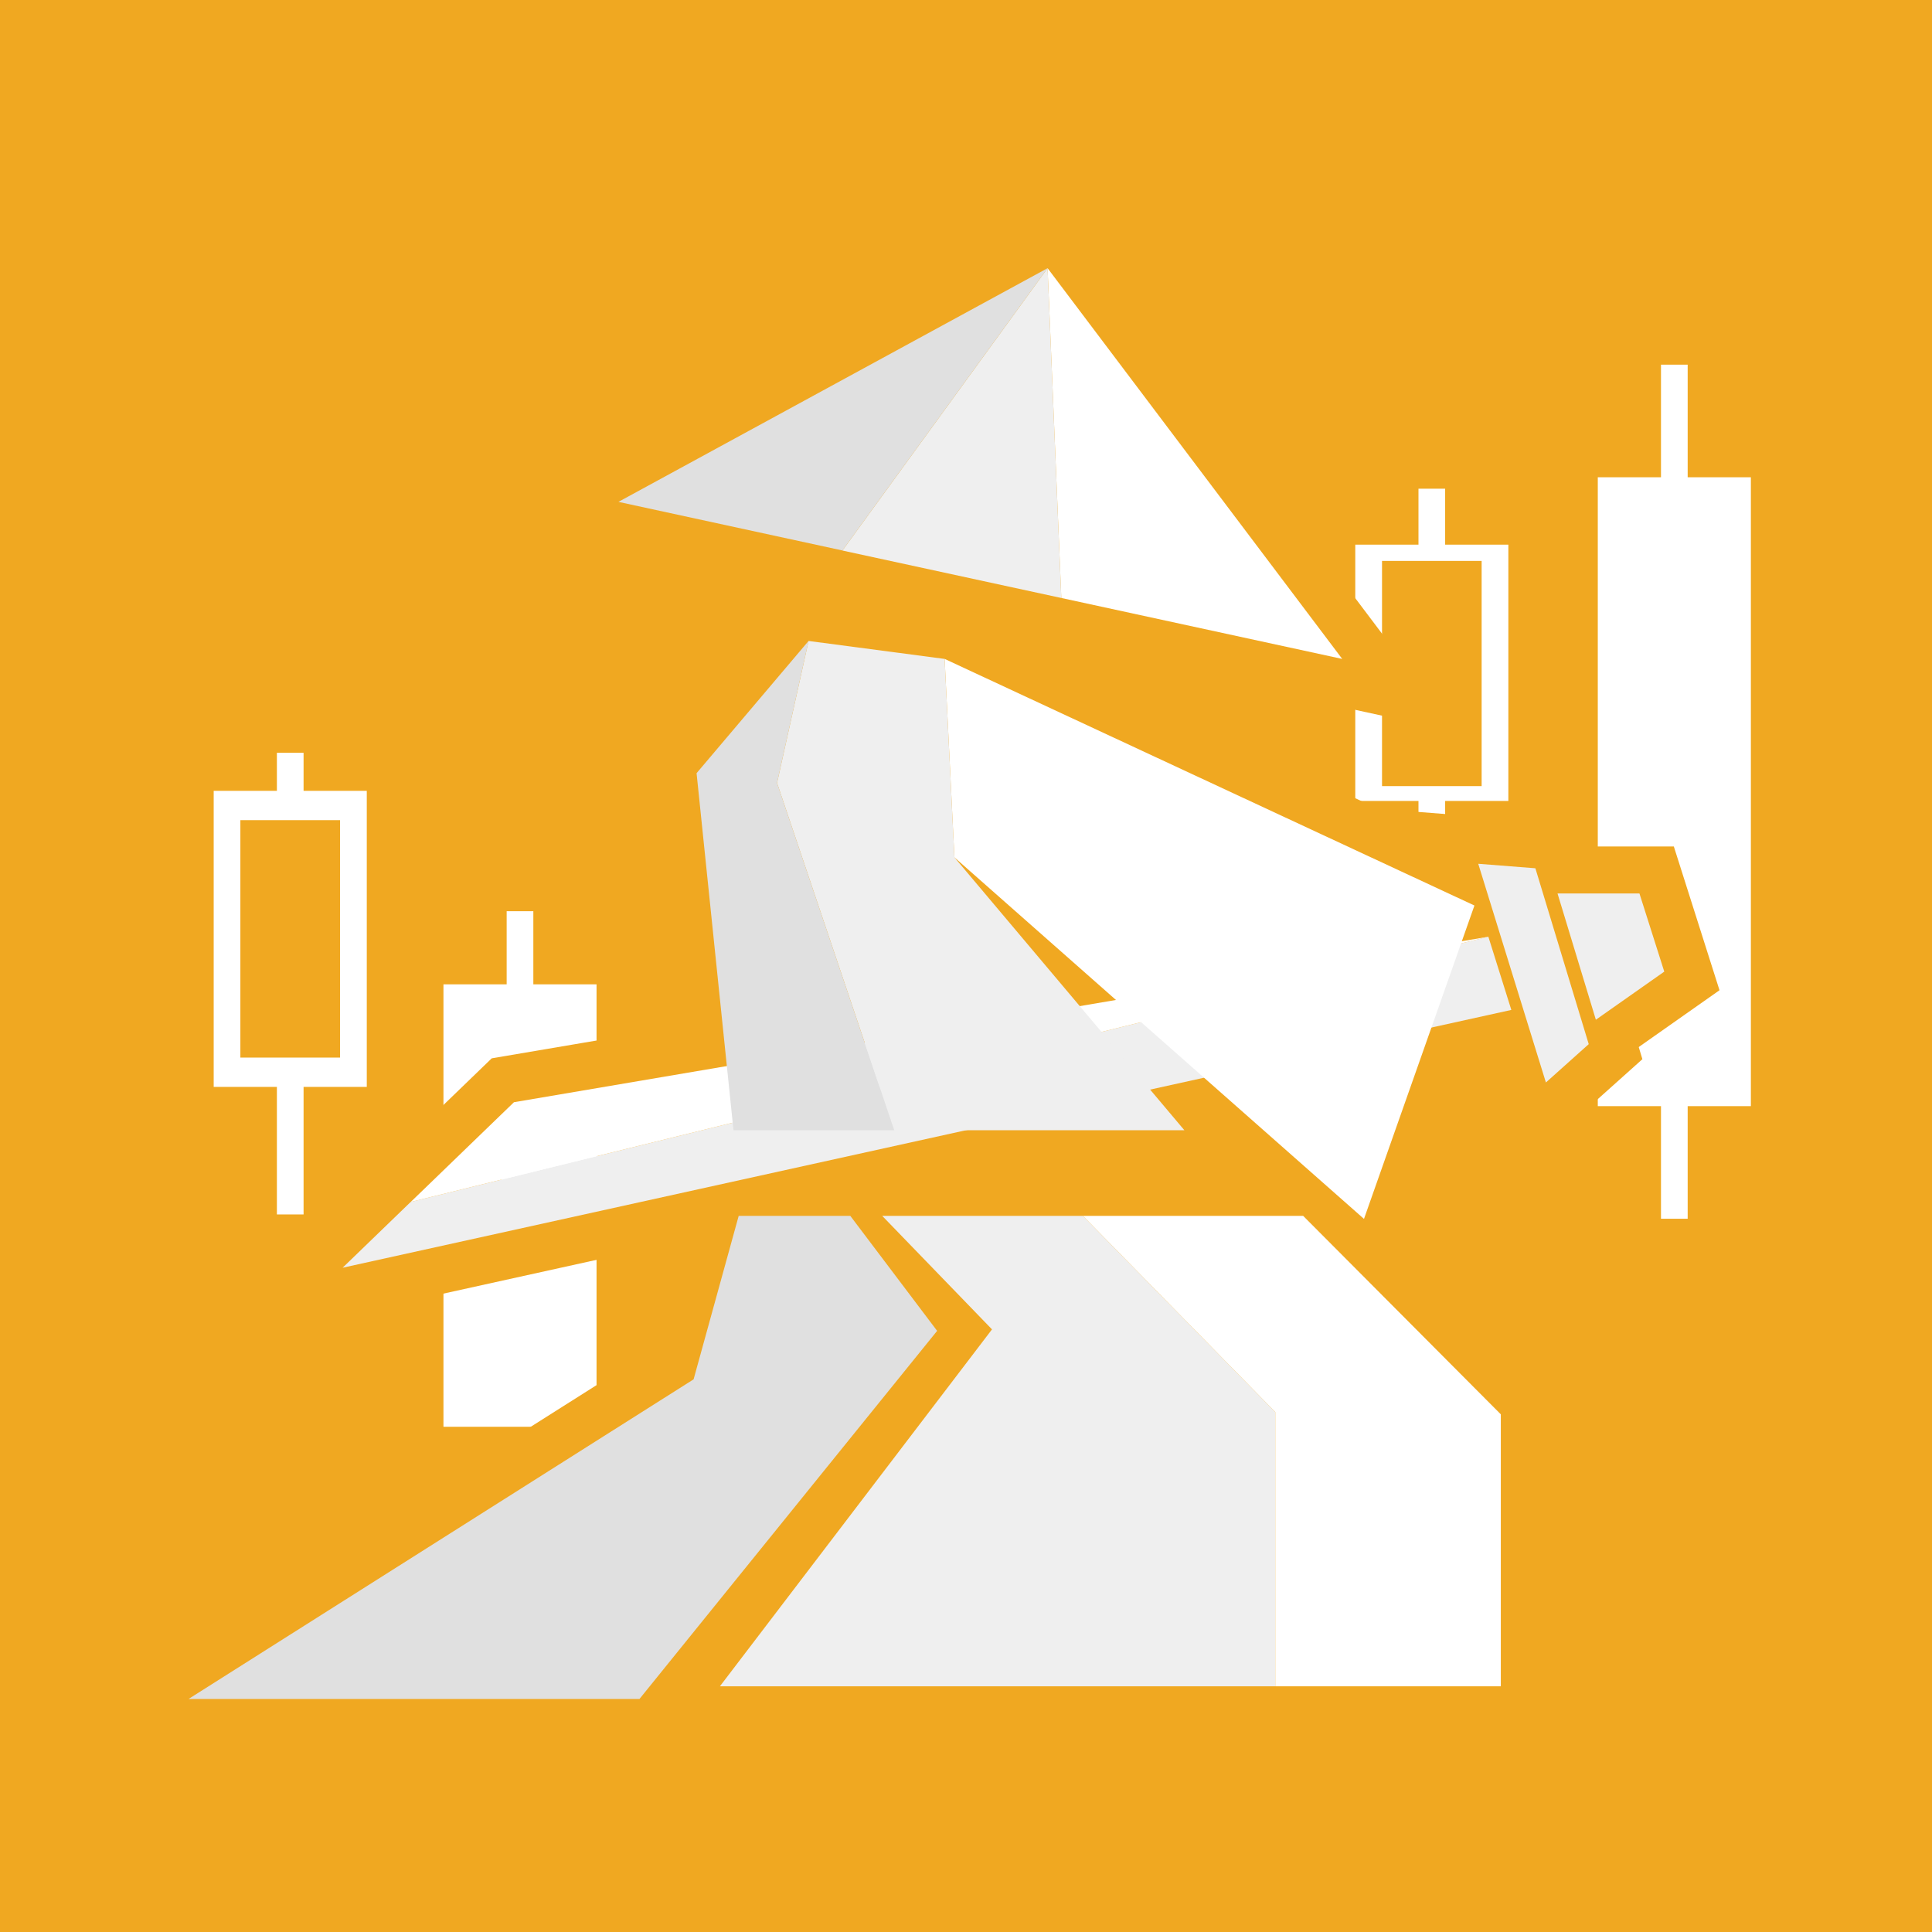
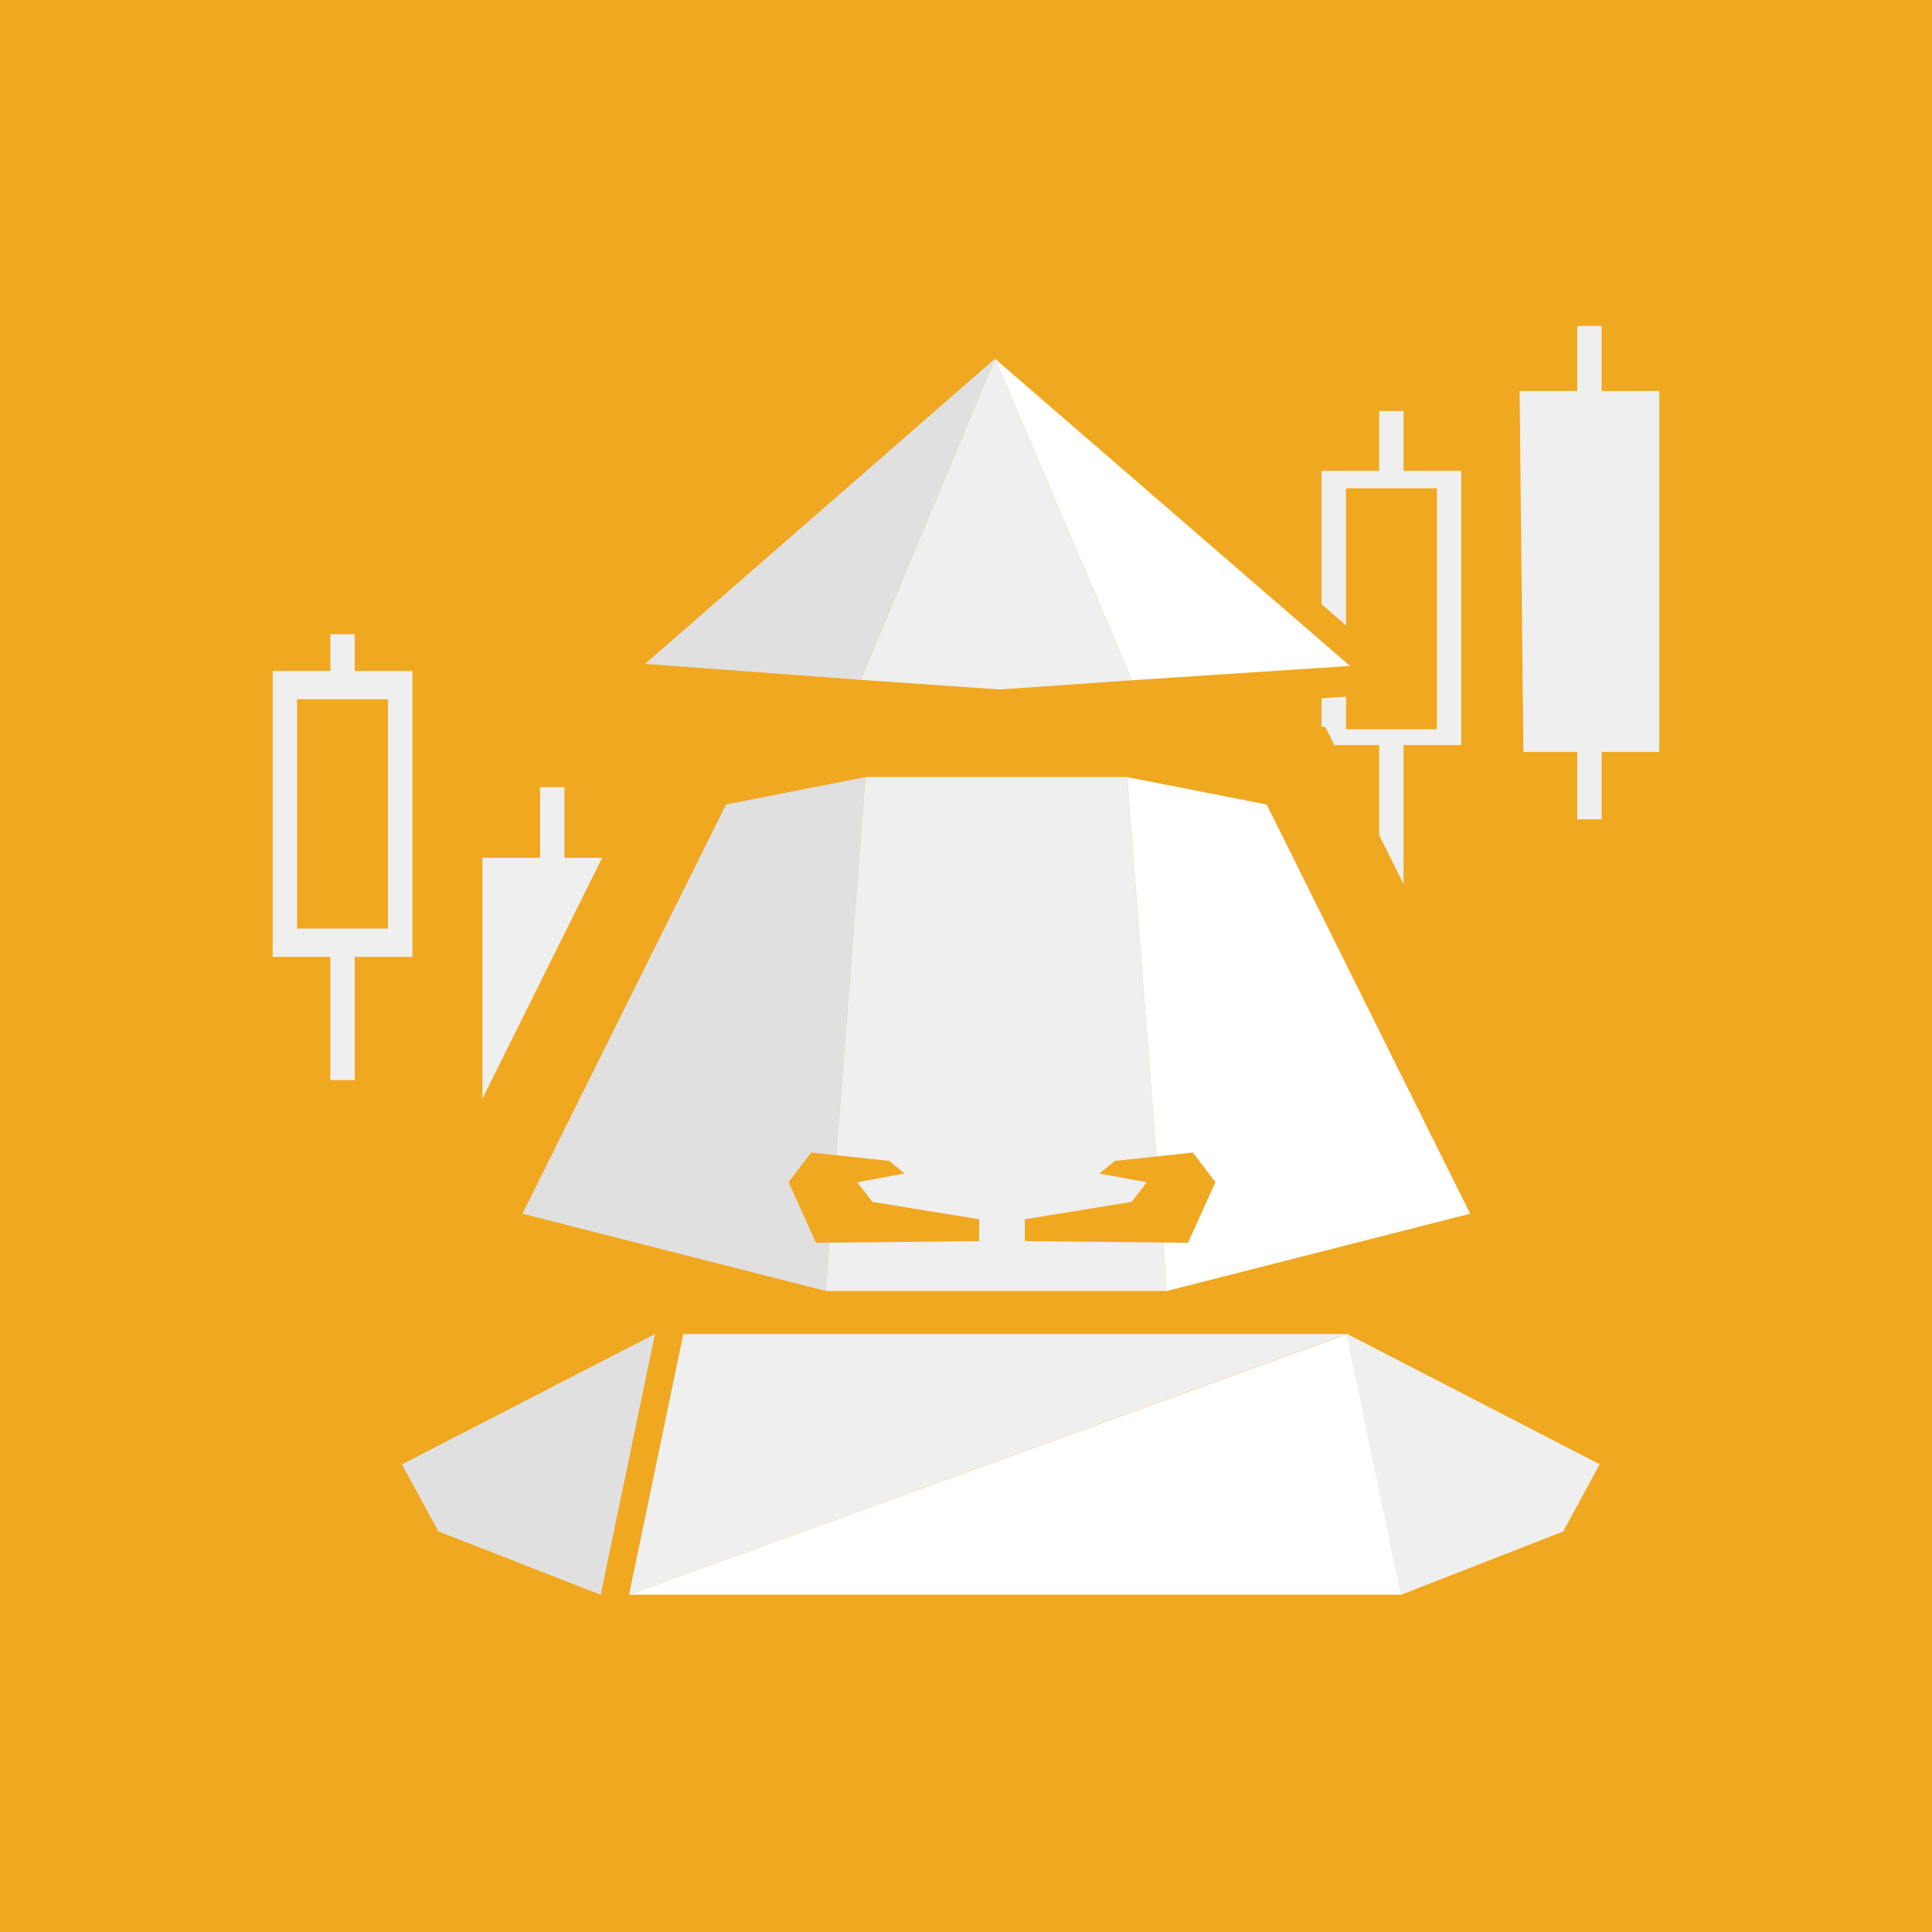
- <svg xmlns="http://www.w3.org/2000/svg" id="_图层_1" data-name="图层 1" viewBox="0 0 512 512">
+ <svg xmlns="http://www.w3.org/2000/svg" id="_图层_11" data-name="图层 11" viewBox="0 0 512 512">
  <defs>
    <style>
      .cls-1 {
        fill: #fff;
      }

-       .cls-2 {
+       .cls-2, .cls-3 {
        fill: #f0a821;
      }

-       .cls-3 {
+       .cls-4 {
        fill: #efefef;
      }

-       .cls-4 {
+       .cls-5 {
        fill: #e0e0e0;
      }

-       .cls-5 {
-         fill: none;
+       .cls-3, .cls-6 {
+         stroke-width: 46.16px;
+       }
+ 
+       .cls-3, .cls-6, .cls-7 {
        stroke: #f0a821;
        stroke-miterlimit: 10;
-         stroke-width: 24.91px;
+       }
+ 
+       .cls-6, .cls-7 {
+         fill: #e7a42a;
+       }
+ 
+       .cls-7 {
+         stroke-width: 15.39px;
      }
    </style>
  </defs>
-   <rect class="cls-2" width="512" height="512" />
+   <rect class="cls-2" y="0" width="512" height="512" />
  <g>
-     <path class="cls-1" d="M464,126.48h-16.75v-29.84h-7.07v29.84h-16.75v166.66h16.75v29.84h7.07v-29.84h16.75V126.48Z" />
-     <polygon class="cls-1" points="141.34 241.48 134.27 241.48 134.27 260.86 117.52 260.86 117.52 378.11 158.09 378.11 158.09 260.86 141.34 260.86 141.34 241.48" />
-     <path class="cls-1" d="M80.45,199.5h-7.07v10.08h-16.75v78.46h16.75v33.8h7.07v-33.8h16.75v-78.46h-16.75v-10.08Zm9.67,80.77h-26.42v-62.92h26.42v62.92Z" />
-     <path class="cls-1" d="M382.98,129.51h-7.07v14.83h-16.75v67.92h16.75v35.98h7.07v-35.98h16.75v-67.92h-16.75v-14.83Zm9.67,78.82h-26.4v-59.68h26.4v59.68Z" />
+     <path class="cls-4" d="M439.73,103.62h-15.28v-17.24h-6.46v17.24h-15.28l1.01,95.67h14.27v17.84h6.46v-17.84h15.28V103.62Z" />
+     <polygon class="cls-4" points="149.59 208.61 143.13 208.61 143.13 227.33 127.85 227.33 127.85 340.57 164.87 340.57 164.87 227.33 149.59 227.33 149.59 208.61" />
+     <path class="cls-4" d="M94.01,168.07h-6.46v9.74h-15.28v75.78h15.28v32.64h6.46v-32.64h15.28v-75.78h-15.28v-9.74Zm8.83,78.01h-24.11v-60.76h24.11v60.76Z" />
+     <path class="cls-4" d="M371.96,108.93h-6.46v15.86h-15.28v72.67h15.28v38.5h6.46v-38.5h15.28V124.79h-15.28v-15.86Zm8.83,84.33h-24.09v-63.85h24.09v63.85Z" />
  </g>
  <g>
-     <polygon class="cls-5" points="391.75 228.91 406.89 230.1 421.03 276.71 409.68 286.87 391.75 228.91" />
-     <polyline class="cls-5" points="412.76 236.78 422.92 270.24 441.05 257.49 434.47 236.78 412.76 236.78" />
+     <polygon class="cls-7" points="263.68 95.07 170.3 176.93 264.91 182.72 357.75 176.86 263.68 95.07" />
+     <polygon class="cls-6" points="231.32 205.18 192.4 213.2 138.46 321.65 218.83 342.11 309.24 342.11 389.61 321.65 335.68 213.2 298.71 205.94 231.32 205.18" />
+     <polygon class="cls-3" points="356.82 353.53 423.88 388.07 414.22 405.84 372.93 422.4 166.7 422.62 157.71 422.4 116.17 405.84 106.51 388.07 173.57 353.53 181.08 353.53 356.82 353.53" />
    <g>
-       <polygon class="cls-5" points="355.7 174.62 163.89 133 277.62 71.07 355.7 174.62" />
-       <polygon class="cls-5" points="214.28 169.86 250.34 174.62 390.74 239.97 387.41 249.43 394.43 248.24 400.52 267.64 379.34 272.31 361.47 323.02 319.08 285.61 304.8 288.76 313.87 299.52 255.99 299.52 90.8 335.96 136.2 292.1 192.62 282.52 184.6 204.9 214.28 169.86" />
-       <polygon class="cls-5" points="195.76 322.22 225.34 322.22 248.35 352.69 169.47 450.24 83.94 428.74 183.81 365.54 195.76 322.22" />
-       <polygon class="cls-5" points="233.8 322.22 345.35 322.22 397.73 374.81 397.73 446.89 190.78 446.89 262.89 352.3 233.8 322.22" />
+       <polygon class="cls-5" points="192.4 213.2 138.46 321.65 218.83 342.11 229.36 205.94 192.4 213.2" />
+       <polygon class="cls-4" points="298.71 205.94 229.36 205.94 218.83 342.11 309.24 342.11 298.71 205.94" />
+       <polygon class="cls-1" points="335.68 213.2 389.61 321.65 309.24 342.11 298.71 205.94 335.68 213.2" />
+       <polygon class="cls-5" points="228.11 180.16 263.68 95.07 170.96 175.93 228.11 180.16" />
+       <polygon class="cls-1" points="357.75 176.48 263.68 95.07 299.96 180.27 357.75 176.48" />
+       <polygon class="cls-4" points="263.68 95.07 299.96 180.27 264.91 182.72 228.11 180.16 263.68 95.07" />
+       <g>
+         <g>
+           <polygon class="cls-5" points="159.19 422.62 173.57 353.53 106.51 388.07 116.17 405.84 159.19 422.62" />
+           <polygon class="cls-4" points="181.08 353.53 166.7 422.62 356.82 353.53 181.08 353.53" />
+           <polygon class="cls-1" points="423.88 388.07 357.01 353.53 166.7 422.62 371.2 422.62 414.22 405.84 423.88 388.07" />
+         </g>
+         <polygon class="cls-4" points="371.2 422.62 356.82 353.53 423.88 388.07 414.22 405.84 371.2 422.62" />
+       </g>
+       <g>
+         <polygon class="cls-2" points="208.98 313.29 216.25 329.35 259.49 328.91 259.49 323.11 231.22 318.52 227.18 313.32 239.71 310.99 235.67 307.66 214.96 305.43 208.98 313.29" />
+         <polygon class="cls-2" points="322.1 313.29 314.83 329.35 271.6 328.91 271.6 323.11 299.87 318.52 303.9 313.32 291.37 310.99 295.41 307.66 316.12 305.43 322.1 313.29" />
+       </g>
    </g>
  </g>
-   <g>
-     <polygon class="cls-1" points="277.62 71.07 281.26 158.47 355.7 174.62 277.62 71.07" />
-     <polygon class="cls-3" points="223.26 145.88 223.26 145.9 281.26 158.47 277.62 71.07 223.26 145.88" />
-     <polygon class="cls-4" points="163.89 133 223.26 145.88 277.62 71.07 163.89 133" />
-     <polygon class="cls-3" points="434.47 236.78 441.05 257.49 422.92 270.24 412.76 236.78 434.47 236.78" />
-     <polygon class="cls-3" points="406.89 230.1 421.03 276.71 409.68 286.87 391.75 228.91 406.89 230.1" />
-     <polygon class="cls-3" points="90.8 335.96 400.52 267.64 394.43 248.24 108.85 318.53 108.83 318.53 90.8 335.96" />
-     <polygon class="cls-1" points="108.85 318.53 394.43 248.24 136.2 292.1 108.85 318.53" />
-     <polygon class="cls-3" points="190.78 446.89 337.97 446.89 337.97 374.22 286.98 322.22 233.8 322.22 262.89 352.3 190.78 446.89" />
-     <polygon class="cls-1" points="286.98 322.22 337.97 374.22 337.97 446.89 397.73 446.89 397.73 374.81 345.35 322.22 286.98 322.22" />
-     <polygon class="cls-4" points="225.34 322.22 248.35 352.69 169.47 450.24 49.97 450.24 183.81 365.54 195.76 322.22 225.34 322.22" />
-     <polygon class="cls-1" points="250.34 174.62 252.93 227.21 361.47 323.02 390.74 239.97 250.34 174.62" />
-     <polygon class="cls-3" points="205.92 207.49 236.98 299.52 313.87 299.52 252.93 227.21 250.34 174.62 214.28 169.86 205.92 207.49" />
-     <polygon class="cls-4" points="184.6 204.9 194.38 299.52 236.98 299.52 205.92 207.49 214.28 169.86 184.6 204.9" />
-   </g>
</svg>
